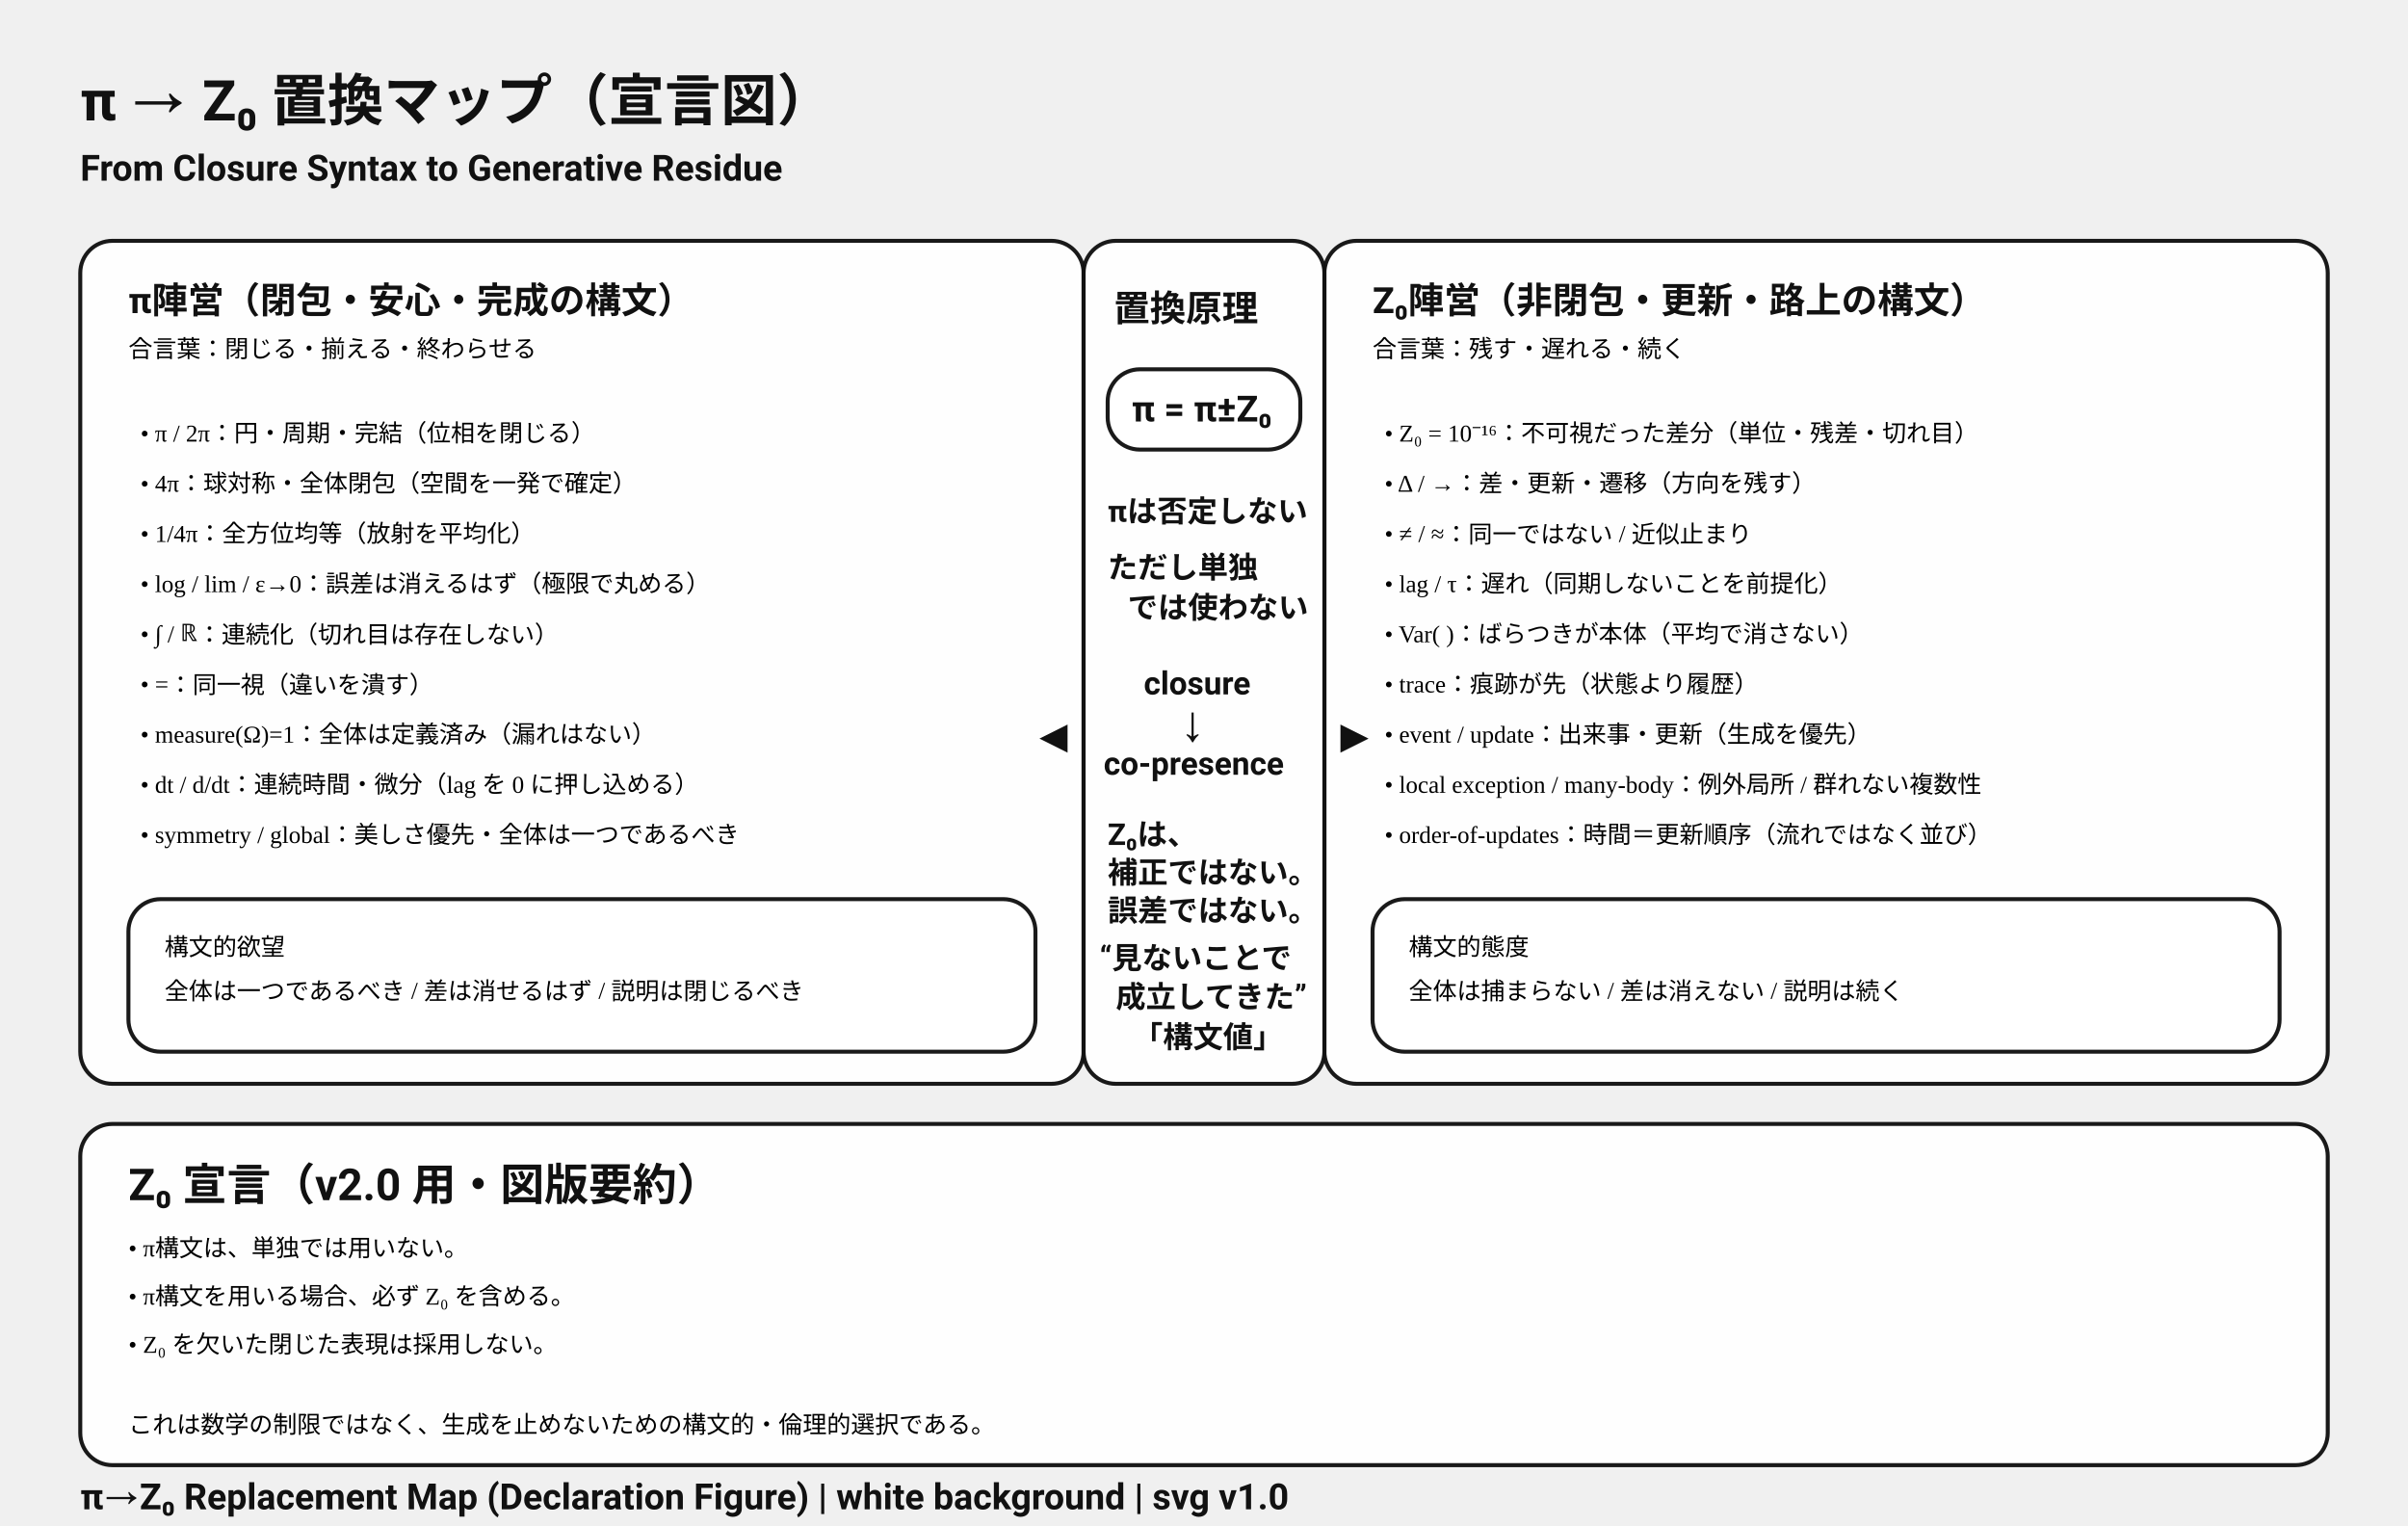
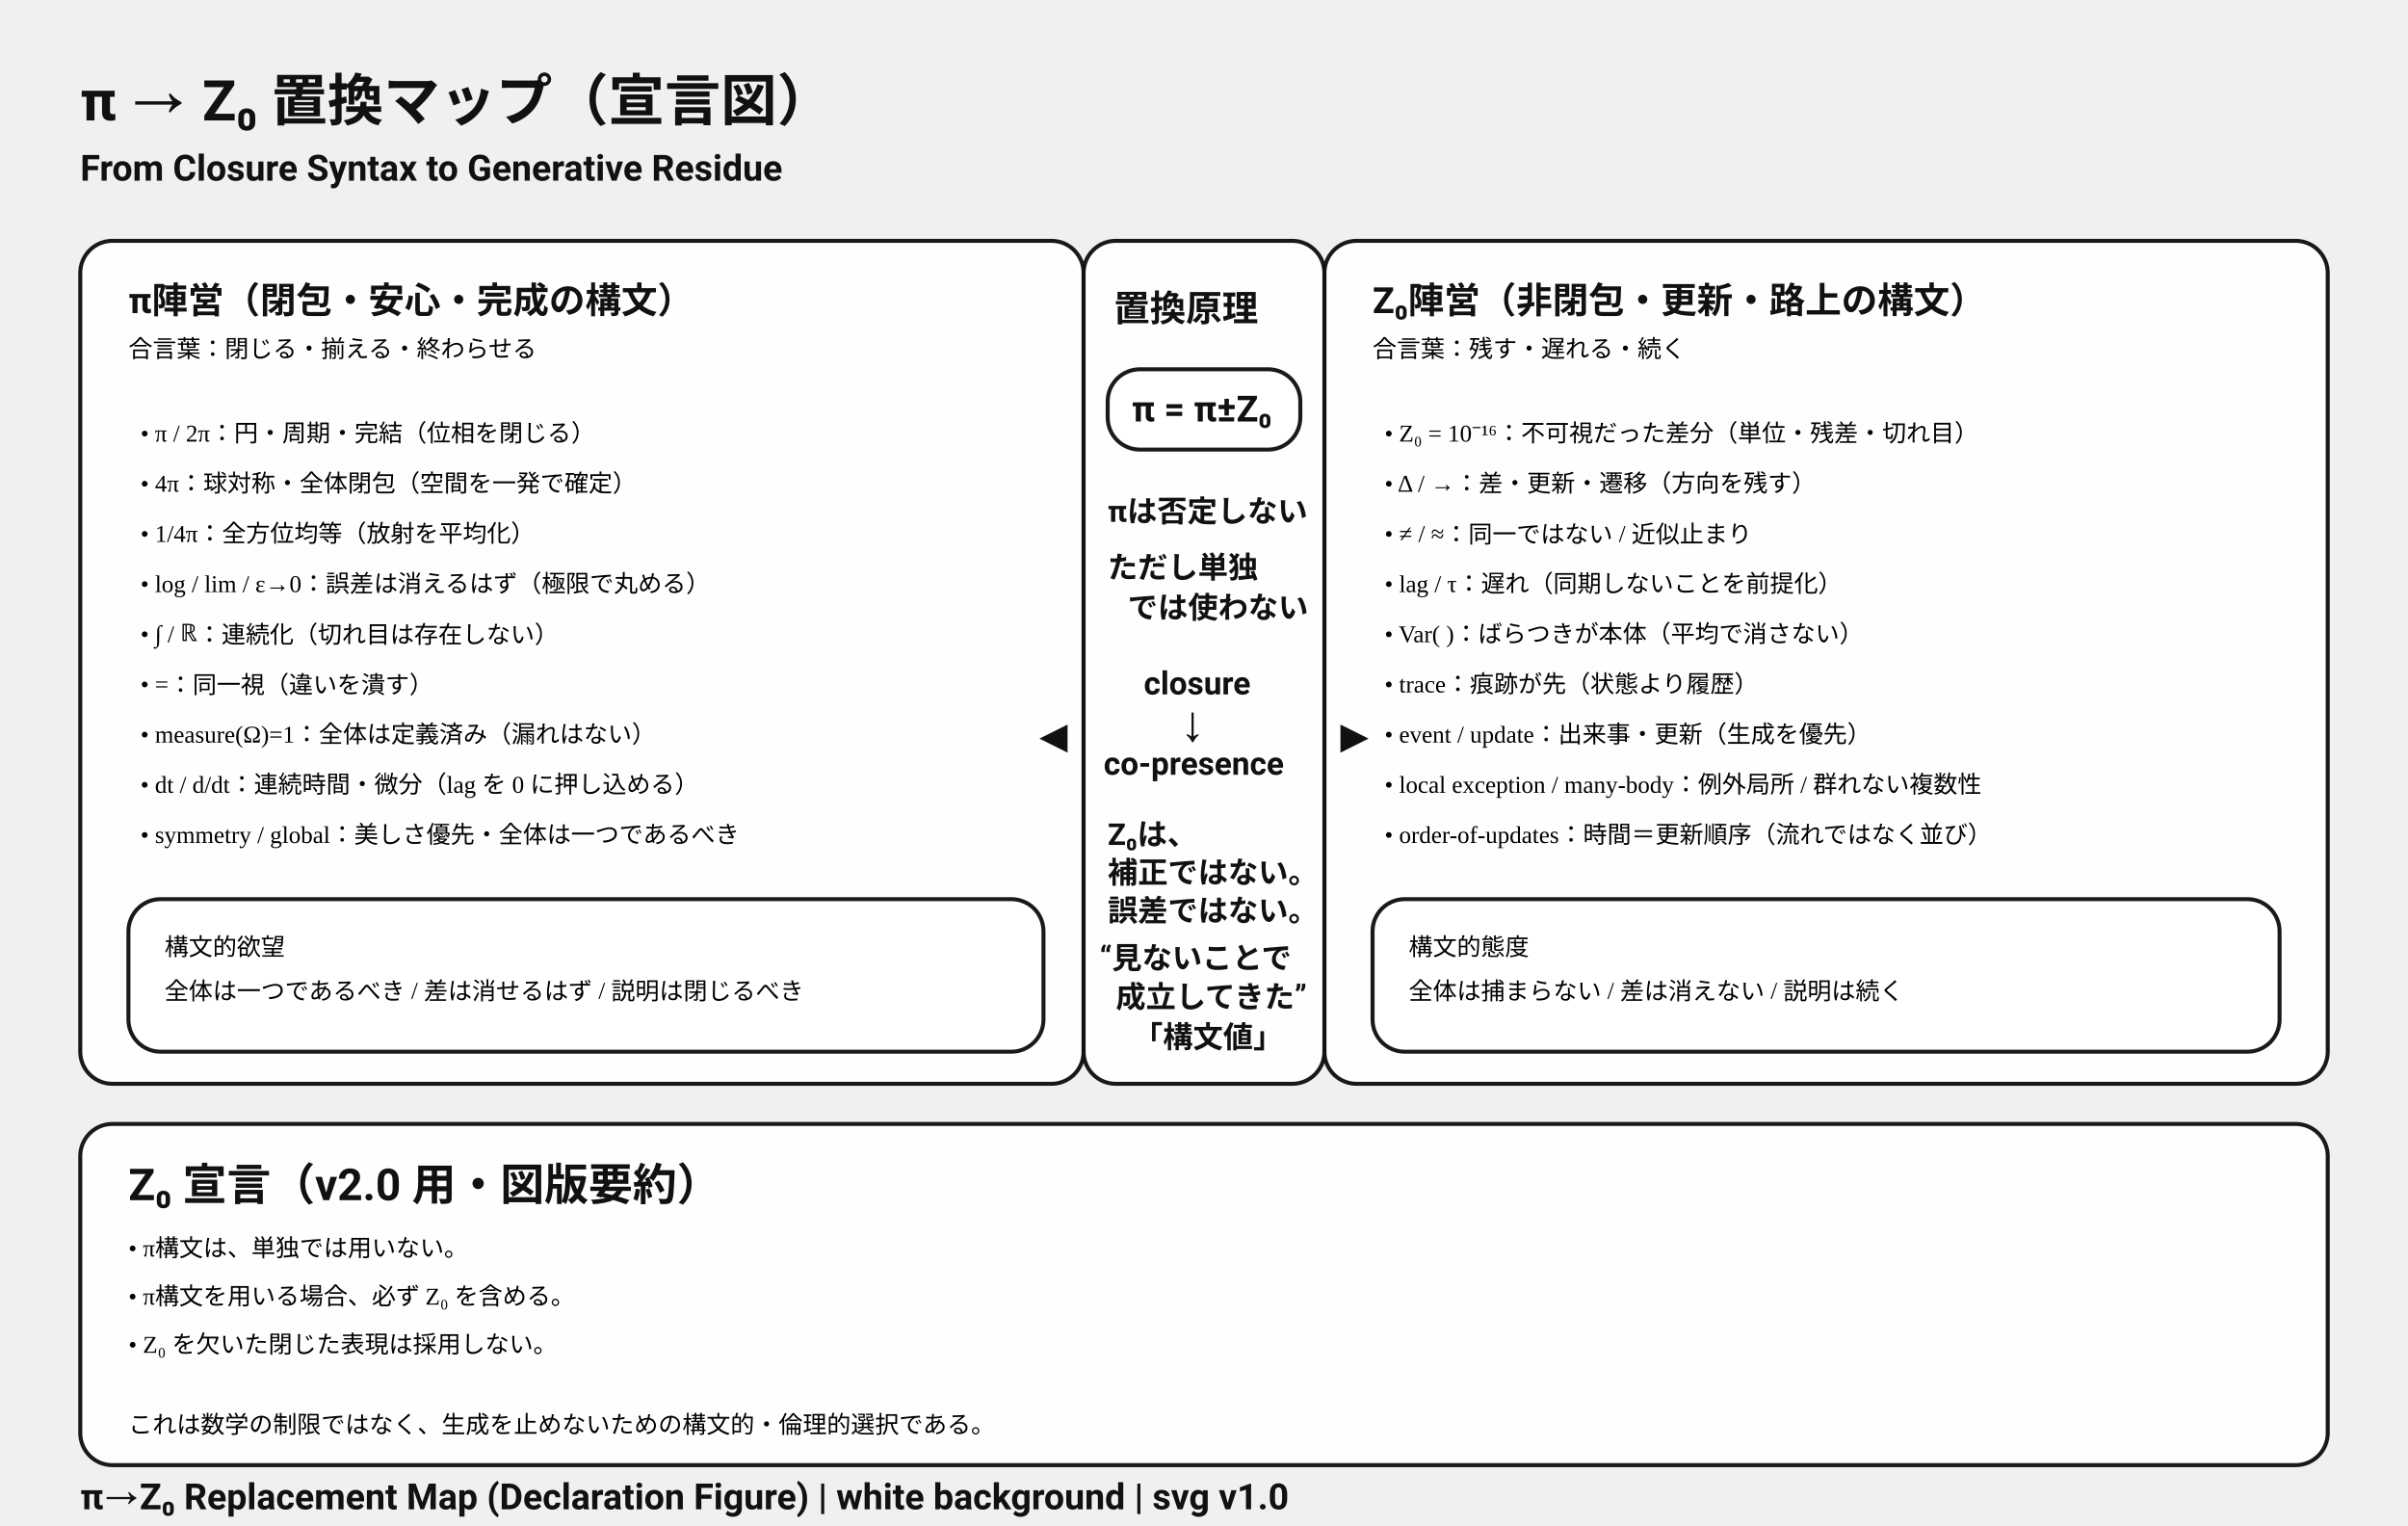
<svg xmlns="http://www.w3.org/2000/svg" width="1200" height="760" viewBox="0 0 1200 760" role="img" aria-label="π→Z₀ 置換マップ（宣言図） 白地版">
  <defs>
    <marker id="arrow" markerWidth="14" markerHeight="14" refX="12" refY="7" orient="auto" markerUnits="strokeWidth">
      <path d="M0,0 L14,7 L0,14 Z" fill="#111" />
    </marker>
  </defs>
  <text class="f h1 ink" x="40" y="60" font-family="system-ui, -apple-system, Segoe UI, Roboto, Helvetica, Arial, sans-serif" font-size="28" font-weight="700" fill="#111">π → Z₀ 置換マップ（宣言図）</text>
  <text class="f p muted" x="40" y="90" font-family="system-ui, -apple-system, Segoe UI, Roboto, Helvetica, Arial, sans-serif" font-size="18" font-weight="700" fill="#111">From Closure Syntax to Generative Residue</text>
  <line class="rule" x1="40" y1="98" x2="1160" y2="98" />
  <rect class="box" x="40" y="120" width="500" height="420" rx="16" fill="#ffffff" opacity="0.96" stroke="#111" stroke-width="2" />
  <text class="f h2 ink" x="64" y="156" font-family="system-ui, -apple-system, Segoe UI, Roboto, Helvetica, Arial, sans-serif" font-size="18" font-weight="700" fill="#111">π陣営（閉包・安心・完成の構文）</text>
  <text class="f p muted" x="64" y="178">合言葉：閉じる・揃える・終わらせる</text>
  <line class="ruleLite" x1="64" y1="192" x2="516" y2="192" />
  <text class="f p ink" x="70" y="220">• π / 2π：円・周期・完結（位相を閉じる）</text>
  <text class="f p ink" x="70" y="245">• 4π：球対称・全体閉包（空間を一発で確定）</text>
  <text class="f p ink" x="70" y="270">• 1/4π：全方位均等（放射を平均化）</text>
  <text class="f p ink" x="70" y="295">• log / lim / ε→0：誤差は消えるはず（極限で丸める）</text>
  <text class="f p ink" x="70" y="320">• ∫ / ℝ：連続化（切れ目は存在しない）</text>
  <text class="f p ink" x="70" y="345">• =：同一視（違いを潰す）</text>
  <text class="f p ink" x="70" y="370">• measure(Ω)=1：全体は定義済み（漏れはない）</text>
  <text class="f p ink" x="70" y="395">• dt / d/dt：連続時間・微分（lag を 0 に押し込める）</text>
  <text class="f p ink" x="70" y="420">• symmetry / global：美しさ優先・全体は一つであるべき</text>
-   <rect class="boxLite" x="64" y="448" width="452" height="76" rx="16" fill="#ffffff" opacity="0.96" stroke="#111" stroke-width="2" />
+   <rect class="boxLite" x="64" y="448" width="456" height="76" rx="16" fill="#ffffff" opacity="0.96" stroke="#111" stroke-width="2" />
  <text class="f h3 ink" x="82" y="476">構文的欲望</text>
  <text class="f p muted" x="82" y="498">全体は一つであるべき / 差は消せるはず / 説明は閉じるべき</text>
  <rect class="box" x="660" y="120" width="500" height="420" rx="16" fill="#ffffff" opacity="0.96" stroke="#111" stroke-width="2" />
  <text class="f h2 ink" x="684" y="156" font-family="system-ui, -apple-system, Segoe UI, Roboto, Helvetica, Arial, sans-serif" font-size="18" font-weight="700" fill="#111">Z₀陣営（非閉包・更新・路上の構文）</text>
  <text class="f p muted" x="684" y="178">合言葉：残す・遅れる・続く</text>
  <line class="ruleLite" x1="684" y1="192" x2="1136" y2="192" />
  <text class="f p ink" x="690" y="220">• Z₀ = 10⁻¹⁶：不可視だった差分（単位・残差・切れ目）</text>
  <text class="f p ink" x="690" y="245">• Δ / →：差・更新・遷移（方向を残す）</text>
  <text class="f p ink" x="690" y="270">• ≠ / ≈：同一ではない / 近似止まり</text>
  <text class="f p ink" x="690" y="295">• lag / τ：遅れ（同期しないことを前提化）</text>
  <text class="f p ink" x="690" y="320">• Var( )：ばらつきが本体（平均で消さない）</text>
  <text class="f p ink" x="690" y="345">• trace：痕跡が先（状態より履歴）</text>
  <text class="f p ink" x="690" y="370">• event / update：出来事・更新（生成を優先）</text>
  <text class="f p ink" x="690" y="395">• local exception / many-body：例外局所 / 群れない複数性</text>
  <text class="f p ink" x="690" y="420">• order-of-updates：時間＝更新順序（流れではなく並び）</text>
  <rect class="boxLite" x="684" y="448" width="452" height="76" rx="16" fill="#ffffff" opacity="0.96" stroke="#111" stroke-width="2" />
  <text class="f h3 ink" x="702" y="476">構文的態度</text>
  <text class="f p muted" x="702" y="498">全体は捕まらない / 差は消えない / 説明は続く</text>
  <rect class="dash" x="540" y="120" width="120" height="420" rx="16" fill="#ffffff" opacity="0.96" stroke="#111" stroke-width="2" />
  <text class="f h3 ink" x="555" y="160" font-family="system-ui, -apple-system, Segoe UI, Roboto, Helvetica, Arial, sans-serif" font-size="18" font-weight="700" fill="#111">置換原理</text>
  <rect class="pill" x="552" y="184" width="96" height="40" rx="16" fill="#ffffff" opacity="0.96" stroke="#111" stroke-width="2" />
  <text class="f h3 ink mono" x="564" y="210" font-family="system-ui, -apple-system, Segoe UI, Roboto, Helvetica, Arial, sans-serif" font-size="18" font-weight="700" fill="#111">π = π±Z₀</text>
  <line class="ruleLite" x1="552" y1="244" x2="648" y2="244" />
  <text class="f xs muted" x="552" y="260" font-family="system-ui, -apple-system, Segoe UI, Roboto, Helvetica, Arial, sans-serif" font-size="15" font-weight="700" fill="#111">πは否定しない</text>
  <text class="f xs muted" x="552" y="288" font-family="system-ui, -apple-system, Segoe UI, Roboto, Helvetica, Arial, sans-serif" font-size="15" font-weight="700" fill="#111">ただし単独</text>
  <text class="f xs muted" x="562" y="308" font-family="system-ui, -apple-system, Segoe UI, Roboto, Helvetica, Arial, sans-serif" font-size="15" font-weight="700" fill="#111">では使わない</text>
  <text class="f xs muted" x="552" y="421" font-family="system-ui, -apple-system, Segoe UI, Roboto, Helvetica, Arial, sans-serif" font-size="15" font-weight="700" fill="#111">Z₀は、</text>
  <text class="f xs muted" x="552" y="440" font-family="system-ui, -apple-system, Segoe UI, Roboto, Helvetica, Arial, sans-serif" font-size="15" font-weight="700" fill="#111">補正ではない。</text>
  <text class="f xs muted" x="552" y="459" font-family="system-ui, -apple-system, Segoe UI, Roboto, Helvetica, Arial, sans-serif" font-size="15" font-weight="700" fill="#111">誤差ではない。</text>
  <text class="f xs muted" x="548" y="482" font-family="system-ui, -apple-system, Segoe UI, Roboto, Helvetica, Arial, sans-serif" font-size="15" font-weight="700" fill="#111">“見ないことで</text>
  <text class="f xs muted" x="556" y="502" font-family="system-ui, -apple-system, Segoe UI, Roboto, Helvetica, Arial, sans-serif" font-size="15" font-weight="700" fill="#111">成立してきた”</text>
  <text class="f xs muted" x="572" y="522" font-family="system-ui, -apple-system, Segoe UI, Roboto, Helvetica, Arial, sans-serif" font-size="15" font-weight="700" fill="#111">｢構文値｣</text>
  <line class="rule" x1="540" y1="368" x2="520" y2="368" marker-end="url(#arrow)" />
  <line class="rule" x1="660" y1="368" x2="680" y2="368" marker-end="url(#arrow)" />
  <text class="f xs muted" x="570" y="346" font-family="system-ui, -apple-system, Segoe UI, Roboto, Helvetica, Arial, sans-serif" font-size="16" font-weight="700" fill="#111">closure</text>
  <text class="f xs muted" x="590" y="368" font-family="system-ui, -apple-system, Segoe UI, Roboto, Helvetica, Arial, sans-serif" font-size="18" font-weight="700" fill="#111">↓</text>
  <text class="f xs muted" x="550" y="386" font-family="system-ui, -apple-system, Segoe UI, Roboto, Helvetica, Arial, sans-serif" font-size="16" font-weight="700" fill="#111">co-presence</text>
  <rect class="box" x="40" y="560" width="1120" height="170" rx="16" fill="#ffffff" opacity="0.96" stroke="#111" stroke-width="2" />
  <text class="f h2 ink" x="64" y="598" font-family="system-ui, -apple-system, Segoe UI, Roboto, Helvetica, Arial, sans-serif" font-size="22" font-weight="700" fill="#111">Z₀ 宣言（v2.0 用・図版要約）</text>
  <text class="f p ink" x="64" y="626">• π構文は、単独では用いない。</text>
  <text class="f p ink" x="64" y="650">• π構文を用いる場合、必ず Z₀ を含める。</text>
  <text class="f p ink" x="64" y="674">• Z₀ を欠いた閉じた表現は採用しない。</text>
  <line class="ruleLite" x1="64" y1="690" x2="1136" y2="690" />
  <text class="f p muted" x="64" y="714">これは数学の制限ではなく、生成を止めないための構文的・倫理的選択である。</text>
  <text class="f xs muted" x="40" y="752" font-family="system-ui, -apple-system, Segoe UI, Roboto, Helvetica, Arial, sans-serif" font-size="18" font-weight="700" fill="#111">π→Z₀ Replacement Map (Declaration Figure) | white background | svg v1.0</text>
</svg>
